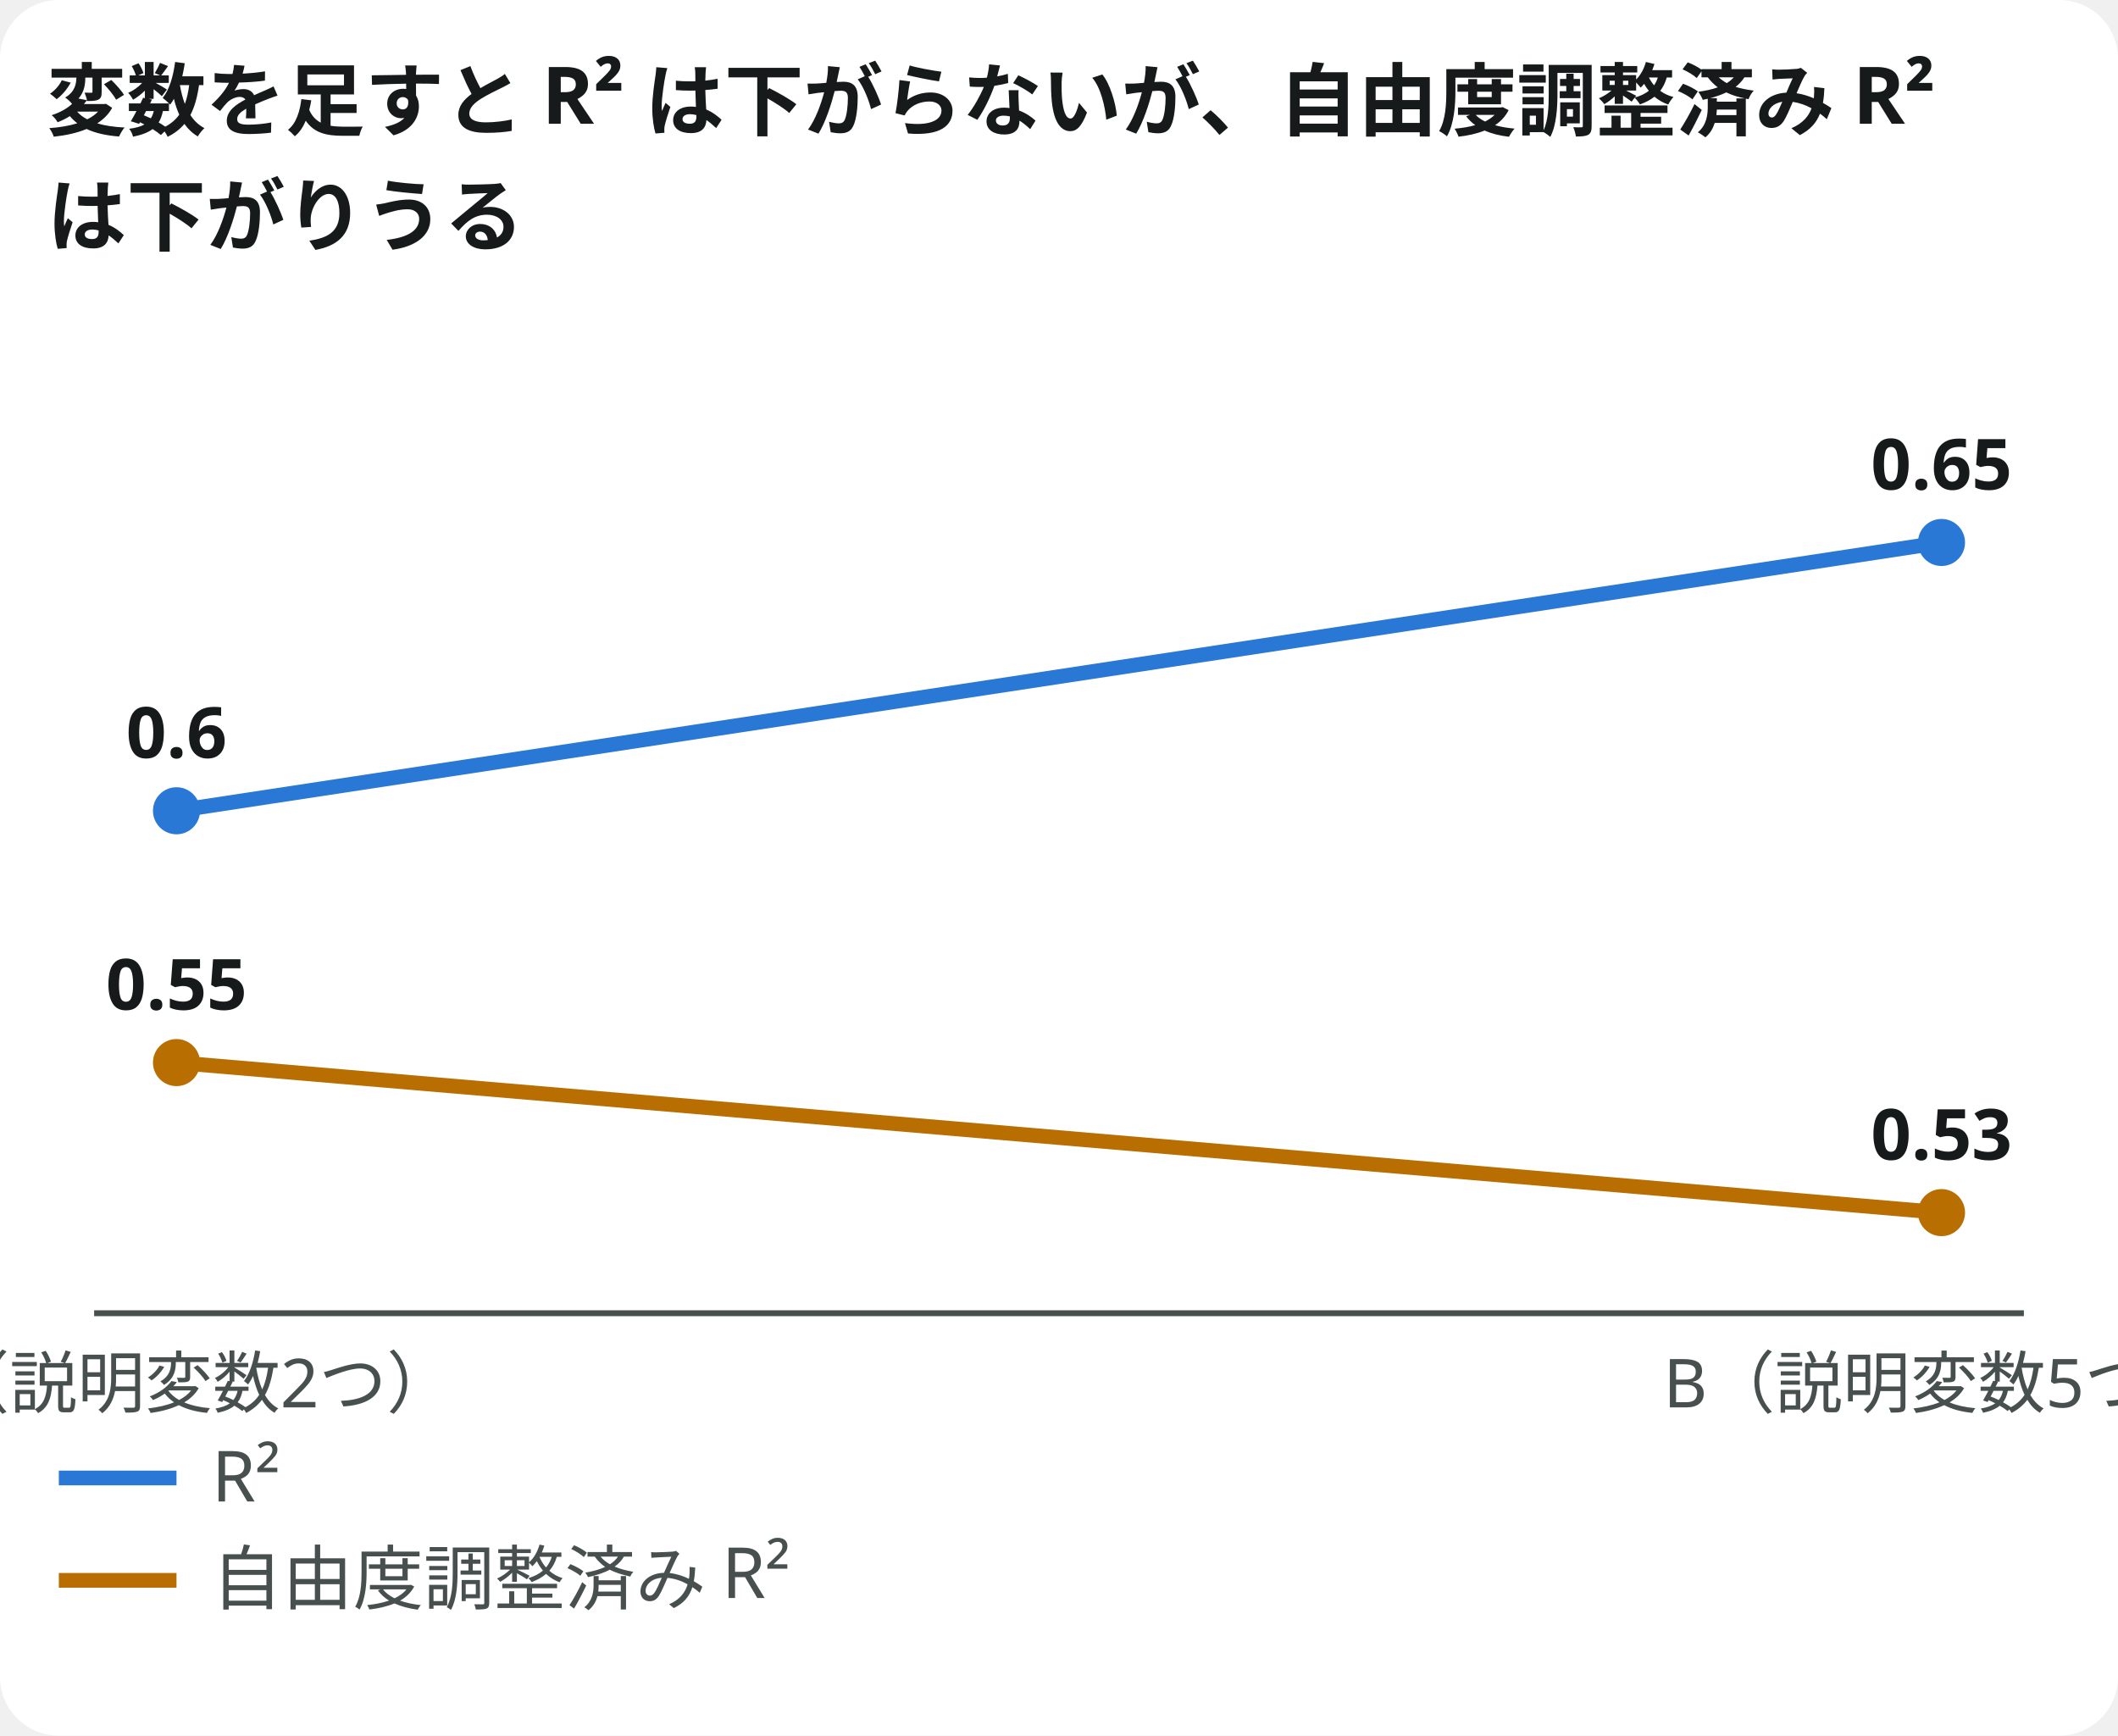
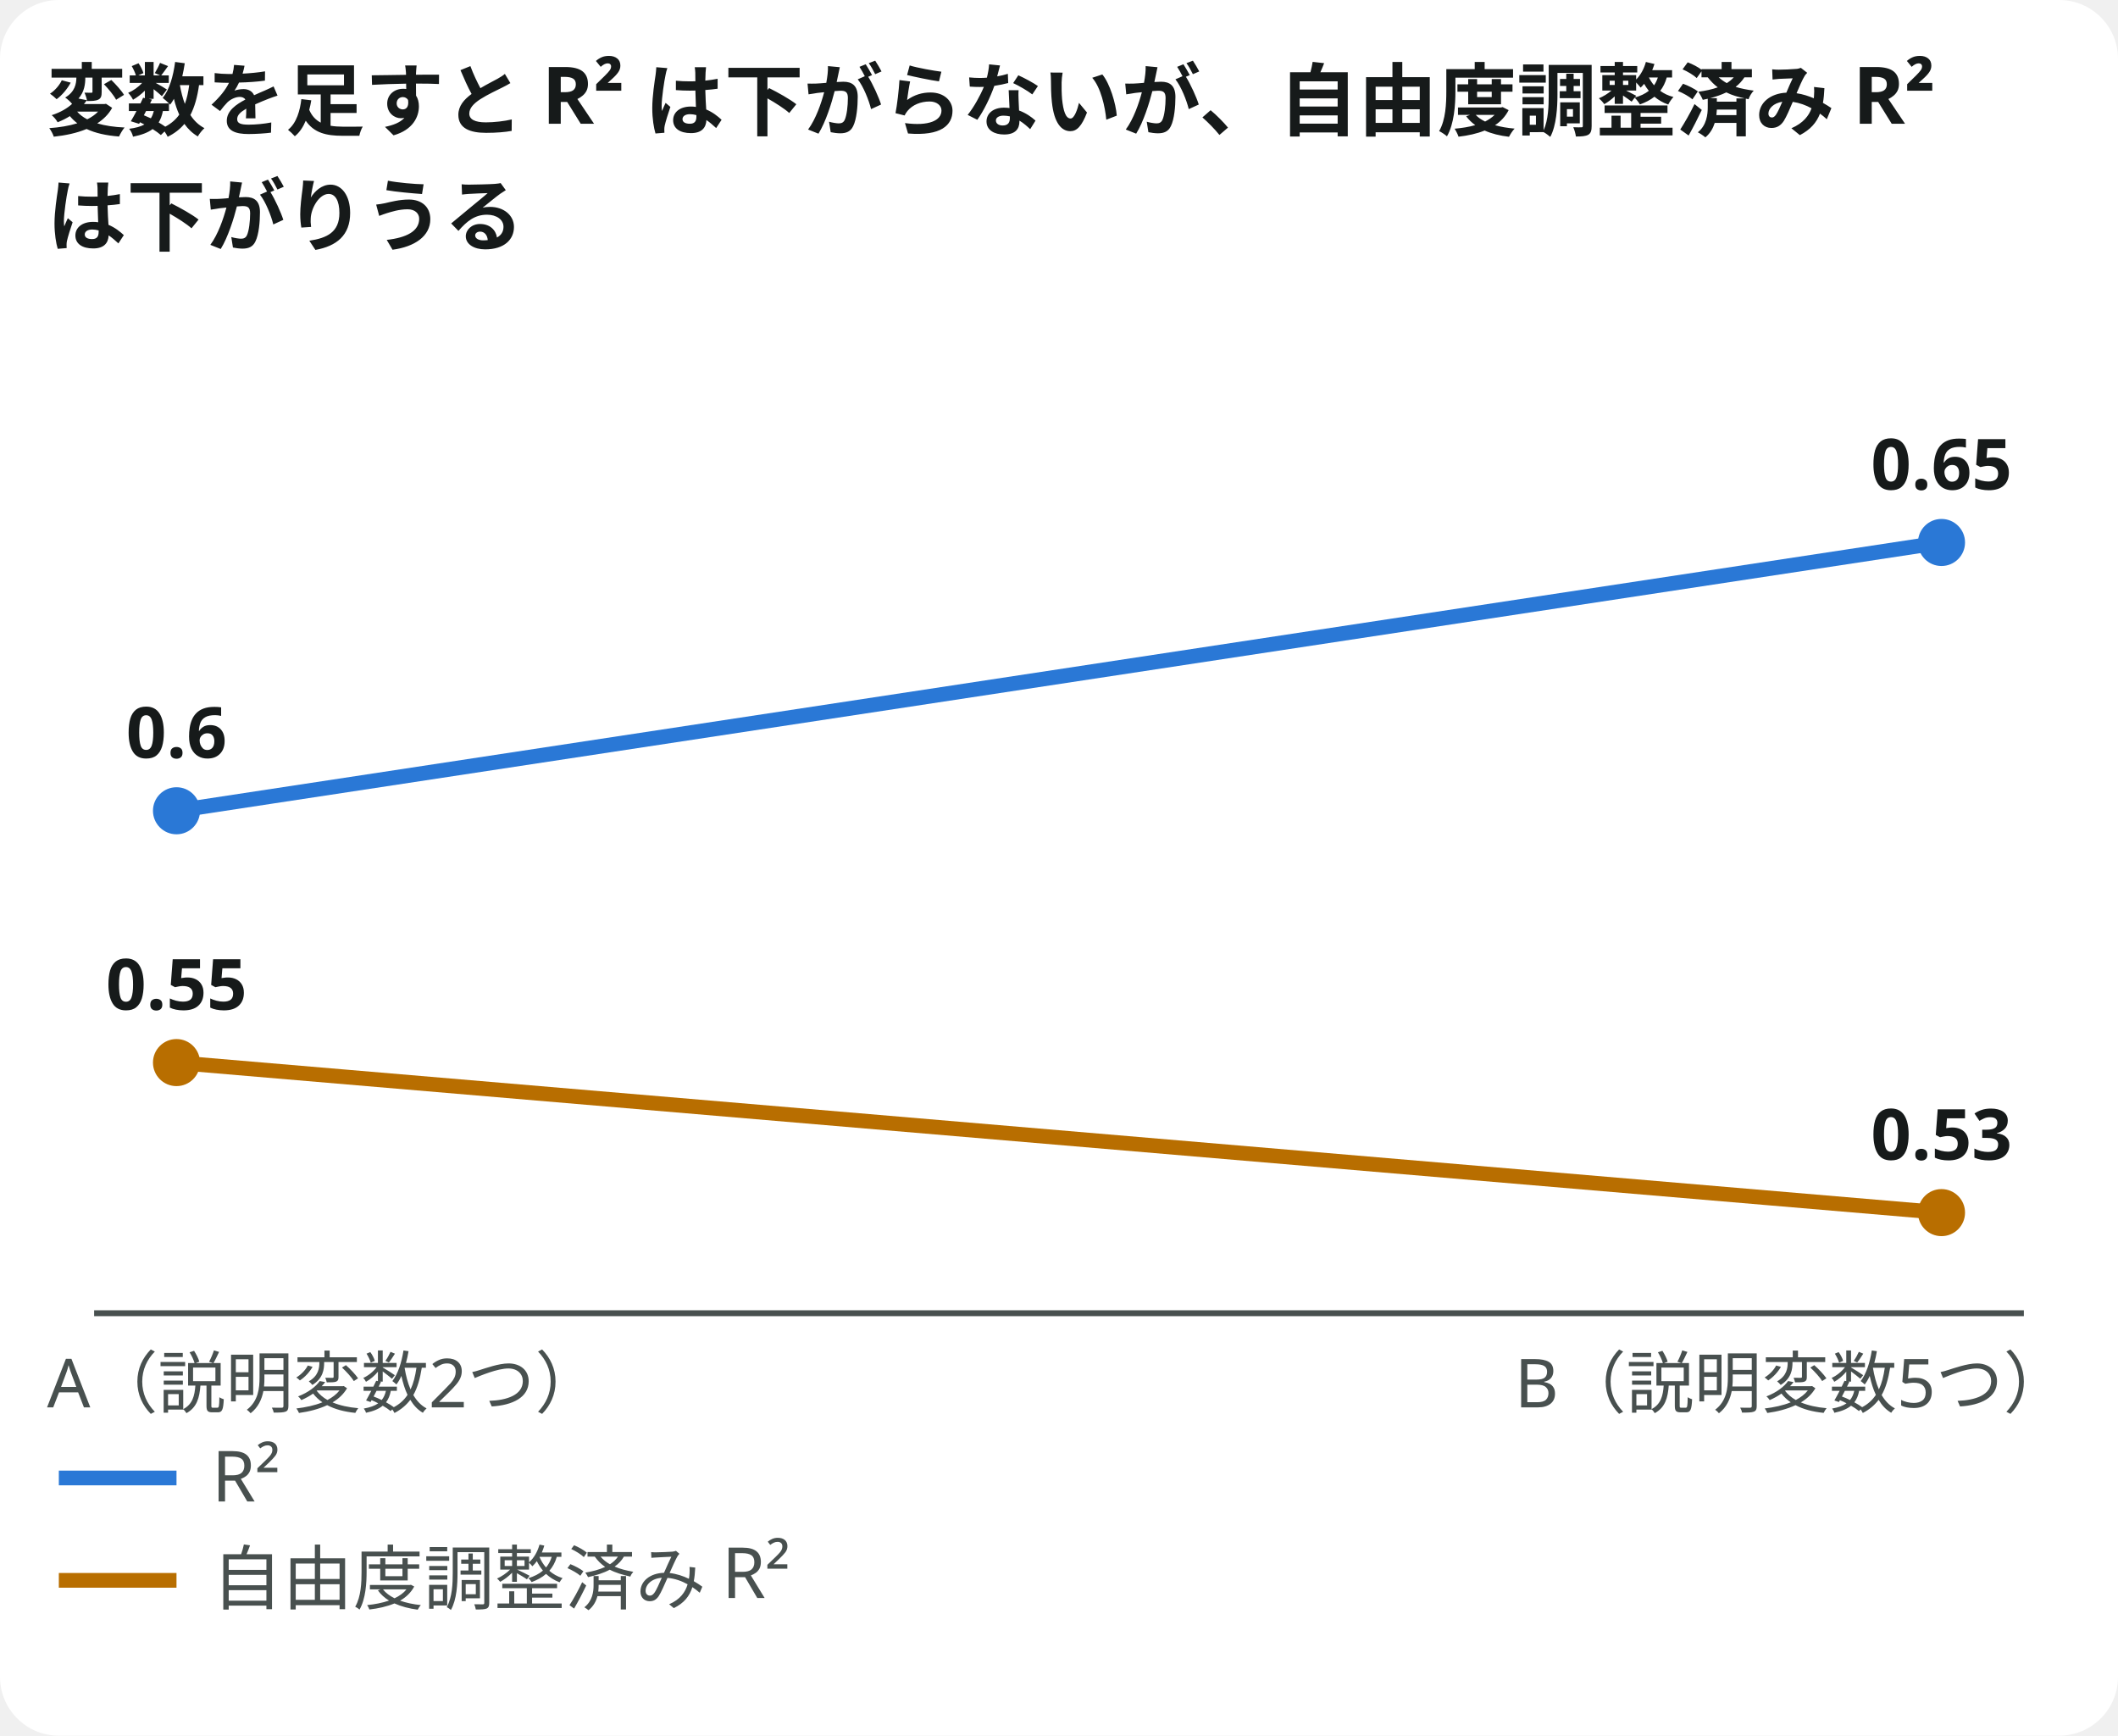
- <svg xmlns="http://www.w3.org/2000/svg" viewBox="0 0 360 295" width="360" height="295" font-family="sans-serif">
+ <svg xmlns="http://www.w3.org/2000/svg" viewBox="0 0 360 295" width="360" height="295" font-family="sans-serif" role="img" aria-label="折れ線（A（説明変数2つ）・B（説明変数5つ））">
  <style>@media (prefers-color-scheme: dark){[fill="#ffffff" i]{fill:#161919}[stroke="#ffffff" i]{stroke:#161919}[fill="#161a1a" i]{fill:#e6e9e8}[stroke="#161a1a" i]{stroke:#e6e9e8}[fill="#48504f" i]{fill:#a6adab}[stroke="#48504f" i]{stroke:#a6adab}[fill="#68706f" i]{fill:#7e8684}[stroke="#68706f" i]{stroke:#7e8684}[fill="#e0e4e3" i]{fill:#252a2a}[stroke="#e0e4e3" i]{stroke:#252a2a}[fill="#2a78d6" i]{fill:#3987e5}[stroke="#2a78d6" i]{stroke:#3987e5}[fill="#b86e00" i]{fill:#c98500}[stroke="#b86e00" i]{stroke:#c98500}[fill="#6250d6" i]{fill:#9085e9}[stroke="#6250d6" i]{stroke:#9085e9}[fill="#c2416f" i]{fill:#d55181}[stroke="#c2416f" i]{stroke:#d55181}[fill="#c53b3b" i]{fill:#e66767}[stroke="#c53b3b" i]{stroke:#e66767}[fill="#9dbfe8" i]{fill:#2b4566}[stroke="#9dbfe8" i]{stroke:#2b4566}[fill="#eaf1fb" i]{fill:#172231}[stroke="#eaf1fb" i]{stroke:#172231}[fill="#fbf1e3" i]{fill:#2e2412}[stroke="#fbf1e3" i]{stroke:#2e2412}}</style>
  <rect width="360" height="295" rx="10" fill="#ffffff" />
  <text x="8" y="22" font-size="13.5" fill="#161a1a" text-anchor="start" font-weight="bold">変数を足すと R² は下がらないが、自由度調整済み R² </text>
  <text x="8" y="41.6" font-size="13.5" fill="#161a1a" text-anchor="start" font-weight="bold">は下がりうる</text>
  <line x1="16" y1="223.2" x2="344" y2="223.2" stroke="#48504f" stroke-width="1" />
  <polyline points="30,137.8 330,92.2" fill="none" stroke="#2a78d6" stroke-width="2.5" stroke-linejoin="round" />
  <circle cx="30" cy="137.8" r="4" fill="#2a78d6" />
-   <text x="30.0" y="128.8" font-size="12" fill="#161a1a" text-anchor="middle" font-weight="bold" stroke="#ffffff" stroke-width="4" paint-order="stroke">0.6</text>
+   <text x="30" y="128.8" font-size="12" fill="#161a1a" stroke="#ffffff" text-anchor="middle" font-weight="bold" stroke-width="4" paint-order="stroke">0.6</text>
  <circle cx="330" cy="92.2" r="4" fill="#2a78d6" />
-   <text x="330.0" y="83.2" font-size="12" fill="#161a1a" text-anchor="middle" font-weight="bold" stroke="#ffffff" stroke-width="4" paint-order="stroke">0.65</text>
+   <text x="330" y="83.2" font-size="12" fill="#161a1a" stroke="#ffffff" text-anchor="middle" font-weight="bold" stroke-width="4" paint-order="stroke">0.65</text>
  <polyline points="30,180.6 330,206.1" fill="none" stroke="#b86e00" stroke-width="2.5" stroke-linejoin="round" />
  <circle cx="30" cy="180.6" r="4" fill="#b86e00" />
-   <text x="30.0" y="171.6" font-size="12" fill="#161a1a" text-anchor="middle" font-weight="bold" stroke="#ffffff" stroke-width="4" paint-order="stroke">0.55</text>
+   <text x="30" y="171.6" font-size="12" fill="#161a1a" stroke="#ffffff" text-anchor="middle" font-weight="bold" stroke-width="4" paint-order="stroke">0.55</text>
  <circle cx="330" cy="206.1" r="4" fill="#b86e00" />
-   <text x="330.0" y="197.1" font-size="12" fill="#161a1a" text-anchor="middle" font-weight="bold" stroke="#ffffff" stroke-width="4" paint-order="stroke">0.53</text>
-   <text x="30" y="239.2" font-size="11.5" fill="#48504f" text-anchor="middle">A（説明変数2つ）</text>
-   <text x="330" y="239.2" font-size="11.5" fill="#48504f" text-anchor="middle">B（説明変数5つ）</text>
+   <text x="330" y="197.1" font-size="12" fill="#161a1a" stroke="#ffffff" text-anchor="middle" font-weight="bold" stroke-width="4" paint-order="stroke">0.53</text>
+   <text x="8" y="239.2" font-size="11.5" fill="#48504f" text-anchor="start">A（説明変数2つ）</text>
+   <text x="352" y="239.2" font-size="11.5" fill="#48504f" text-anchor="end">B（説明変数5つ）</text>
  <line x1="10" y1="251.2" x2="30" y2="251.2" stroke="#2a78d6" stroke-width="2.5" />
  <text x="36" y="255.2" font-size="12" fill="#48504f" text-anchor="start">R²</text>
  <line x1="10" y1="268.6" x2="30" y2="268.6" stroke="#b86e00" stroke-width="2.5" />
  <text x="36" y="272.6" font-size="12" fill="#48504f" text-anchor="start">自由度調整済み R²</text>
</svg>
